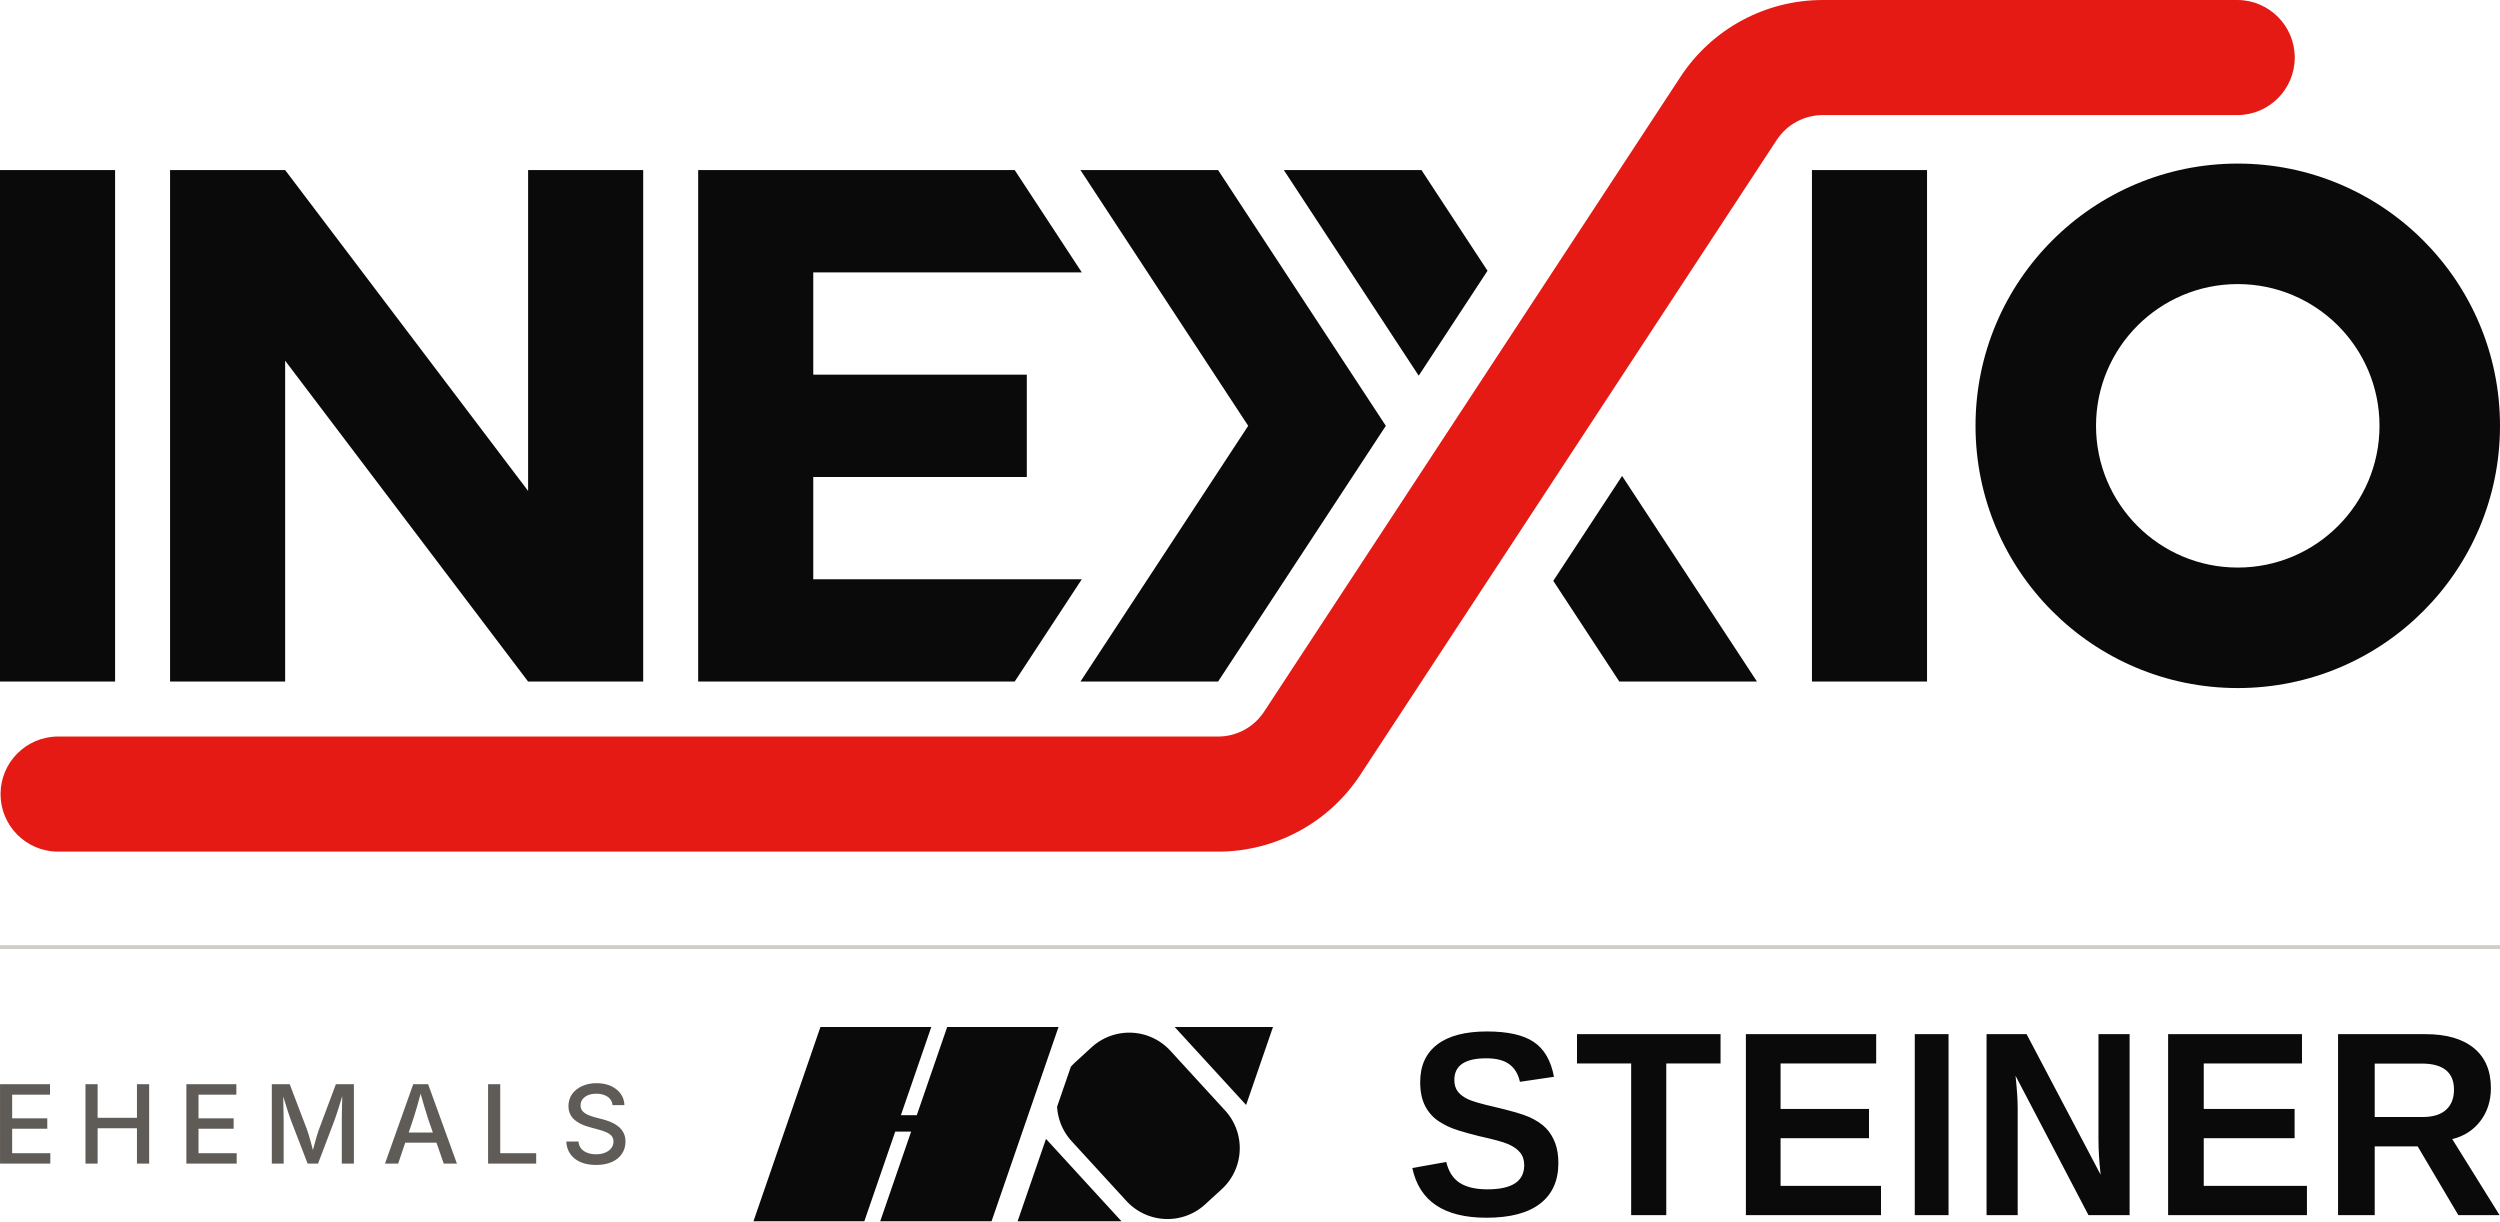
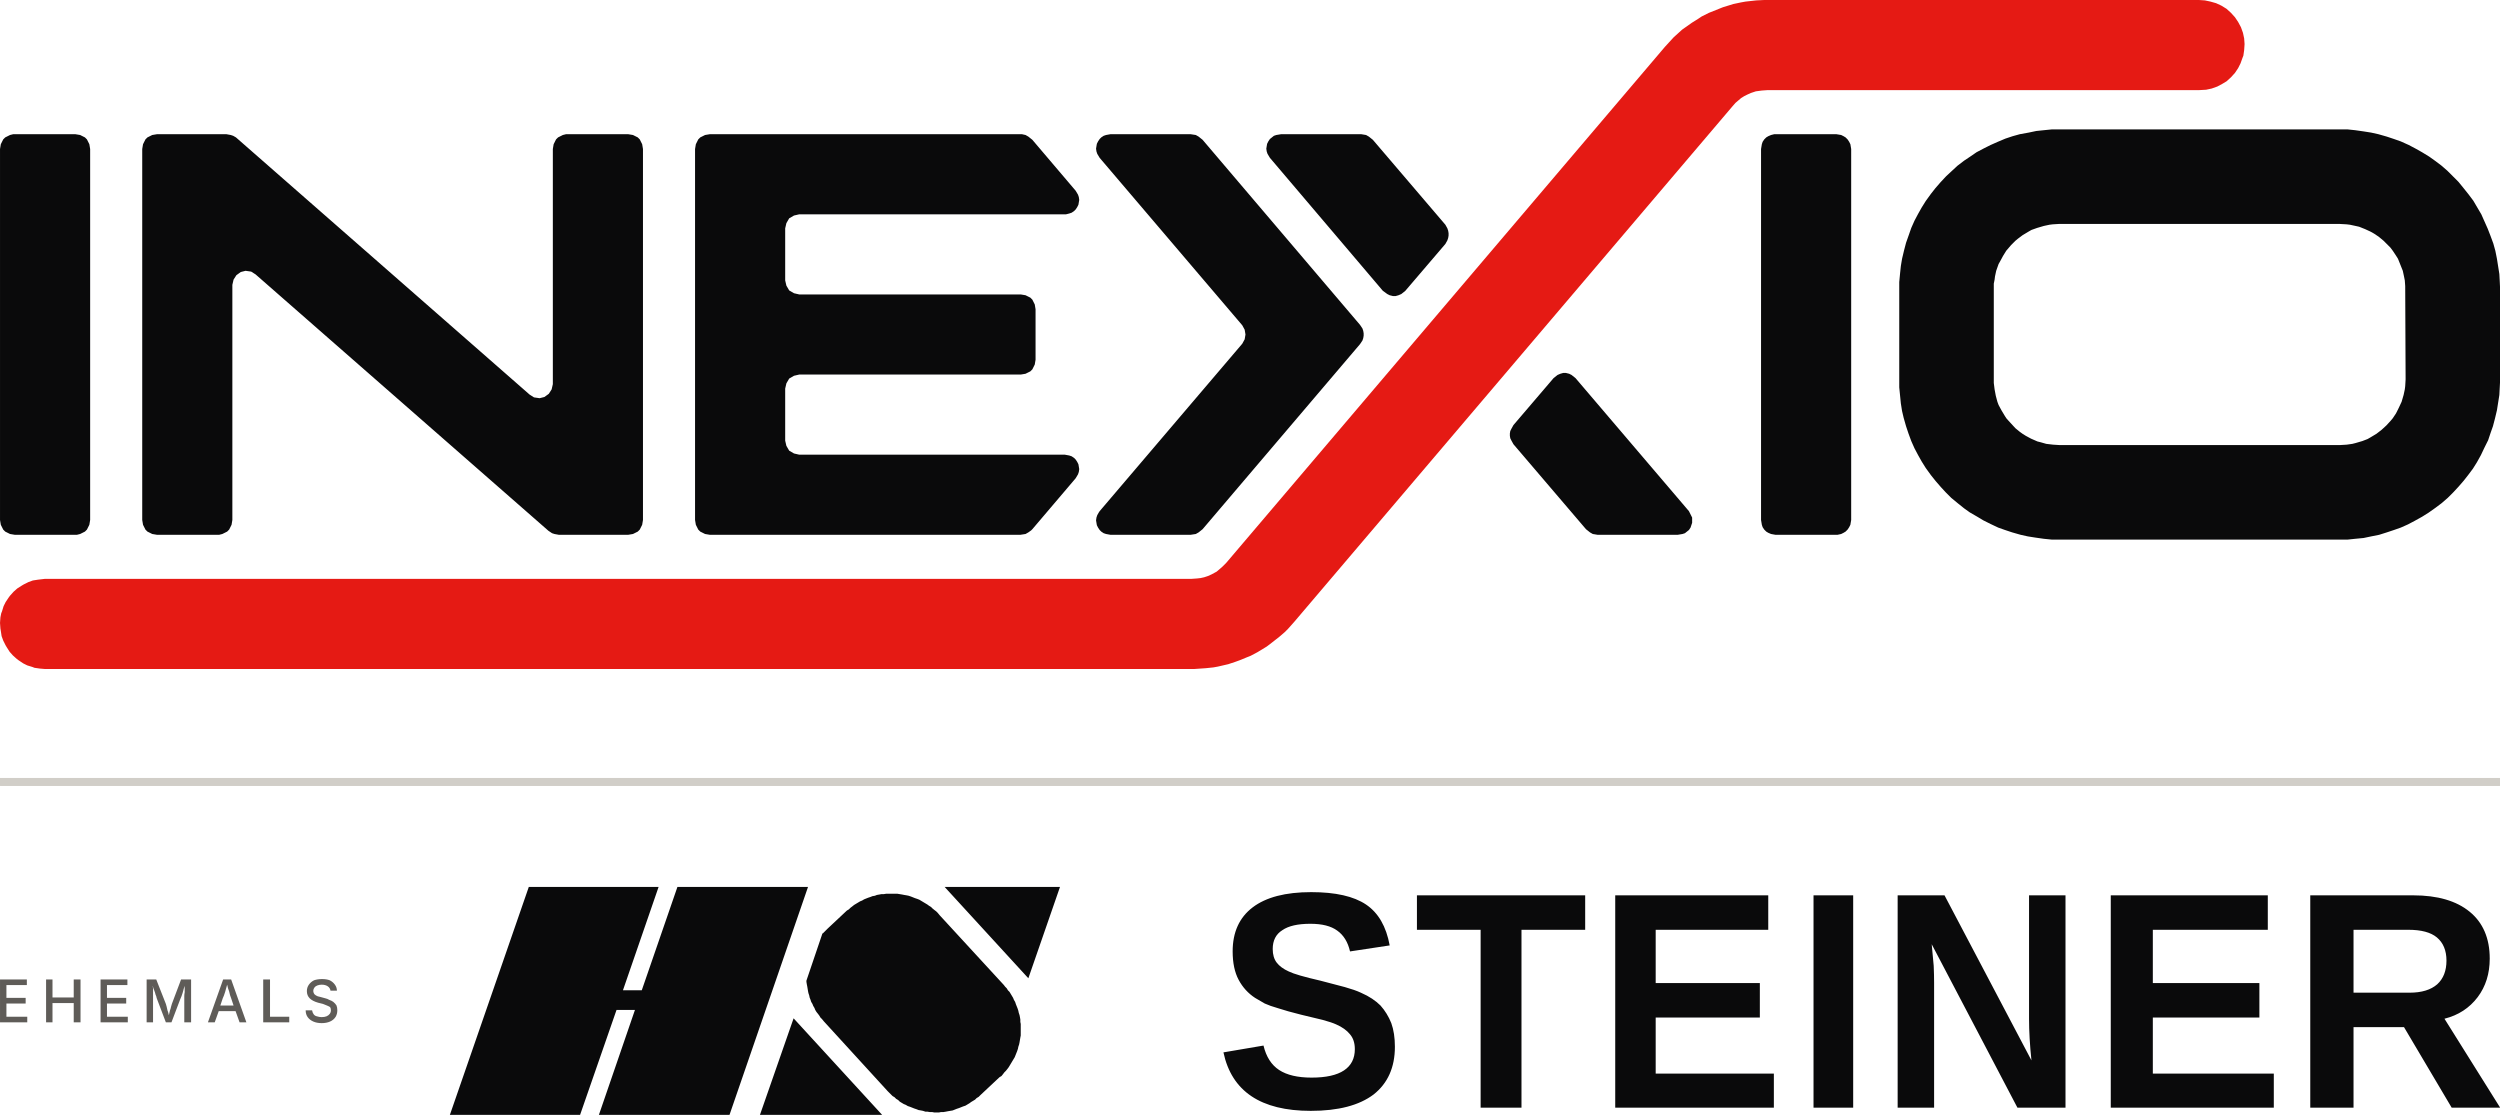
- <svg xmlns="http://www.w3.org/2000/svg" viewBox="0 0 4618.42 2256.3" width="461.84" height="225.63">
-   <g transform="translate(-823.86 -2408.73)">
-     <path fill="#0A0A0B" fill-rule="evenodd" d="M4069.62 3667.82L3815.36 3667.82L3693.34 3481.78L3820.47 3287.97ZM4383.8 2722.91L4383.8 3667.82L4171.19 3667.82L4171.19 2722.91ZM2819.85 3667.82L3129.74 3195.37L2819.85 2722.91L3074.11 2722.91L3384 3195.37L3074.11 3667.82ZM3444.74 3102.77L3571.86 2908.95L3449.84 2722.91L3195.58 2722.91ZM2720.76 3100.88L2720.76 3289.86L2326.26 3289.86L2326.26 3478.84L2822.33 3478.84L2698.38 3667.82L2113.65 3667.82L2113.65 2722.91L2698.38 2722.91L2822.33 2911.9L2326.26 2911.9L2326.26 3100.88ZM823.86 3667.82L1036.47 3667.82L1036.47 2722.91L823.86 2722.91ZM1799.47 3315.64L1799.47 2722.91L2012.08 2722.91L2012.08 3667.82L1799.47 3667.82L1350.64 3075.09L1350.64 3667.82L1138.04 3667.82L1138.04 2722.91L1350.64 2722.91ZM4473.38 3195.37A484.45 484.45 0 1 0 5442.28 3195.37A484.45 484.45 0 1 0 4473.38 3195.37ZM4695.98 3195.37A261.85 261.85 0 1 0 5219.68 3195.37A261.85 261.85 0 1 0 4695.98 3195.37Z" />
-     <path fill="#E51A14" d="M930.16 3769.39L3074.11 3769.39A101.57 101.57 0 0 0 3159.04 3723.53L3928.39 2550.59A314.18 314.18 0 0 1 4191.1 2408.73L4957.83 2408.73A106.31 106.31 0 0 1 4957.83 2621.34L4191.1 2621.34A101.57 101.57 0 0 0 4106.17 2667.2L3336.82 3840.14A314.18 314.18 0 0 1 3074.11 3982L930.16 3982A106.31 106.31 0 0 1 930.16 3769.39Z" />
-   </g>
-   <rect x="0" y="1746.07" width="4618.42" height="7.2" fill="#D1CEC8" />
-   <path fill="#5F5C58" transform="translate(-16.2 -2026.5) scale(2)" d="M54.58 2088.07L8.12 2088.07L8.12 2014.73L54.29 2014.73L54.29 2024.38L19.34 2024.38L19.34 2046.23L51.78 2046.23L51.78 2055.83L19.34 2055.83L19.34 2078.42L54.58 2078.42L54.58 2088.07ZM98.27 2088.07L87.05 2088.07L87.05 2014.73L98.27 2014.73L98.27 2045.74L134.60 2045.74L134.60 2014.73L145.87 2014.73L145.87 2088.07L134.60 2088.07L134.60 2055.39L98.27 2055.39L98.27 2088.07ZM226.72 2088.07L180.25 2088.07L180.25 2014.73L226.42 2014.73L226.42 2024.38L191.47 2024.38L191.47 2046.23L223.91 2046.23L223.91 2055.83L191.47 2055.83L191.47 2078.42L226.72 2078.42L226.72 2088.07ZM270.11 2088.07L259.18 2088.07L259.18 2014.73L275.72 2014.73L291.72 2056.81Q292.40 2058.68 293.27 2061.54Q294.13 2064.39 295.06 2067.74Q296.00 2071.09 296.83 2074.34L296.83 2074.34Q296.98 2074.98 297.13 2075.57L297.13 2075.57Q297.28 2075.02 297.42 2074.48L297.42 2074.48Q298.26 2071.28 299.20 2067.94Q300.13 2064.59 301.02 2061.64Q301.90 2058.68 302.59 2056.81L302.59 2056.81L318.34 2014.73L334.98 2014.73L334.98 2088.07L323.81 2088.07L323.81 2048.59Q323.81 2046.33 323.86 2043.18Q323.90 2040.03 323.98 2036.51Q324.05 2032.99 324.15 2029.40L324.15 2029.40Q324.15 2027.48 324.20 2025.66L324.20 2025.66Q323.61 2027.77 322.97 2029.89L322.97 2029.89Q321.79 2033.73 320.68 2037.27Q319.57 2040.82 318.56 2043.75Q317.56 2046.67 316.87 2048.59L316.87 2048.59L301.85 2088.07L292.26 2088.07L277.05 2048.59Q276.31 2046.72 275.35 2043.84Q274.39 2040.97 273.26 2037.45Q272.13 2033.93 270.95 2030.09L270.95 2030.09Q270.31 2028.07 269.67 2026.00L269.67 2026.00Q269.71 2027.48 269.76 2029.01L269.76 2029.01Q269.81 2032.55 269.89 2036.14Q269.96 2039.73 270.03 2042.96Q270.11 2046.18 270.11 2048.59L270.11 2048.59L270.11 2088.07ZM375.86 2088.07L363.70 2088.07L389.79 2014.73L403.57 2014.73L430.15 2088.07L417.99 2088.07L411.25 2068.72L382.41 2068.72L375.86 2088.07ZM385.61 2059.37L407.95 2059.37L403.72 2047.27Q402.05 2042.29 400.08 2035.55L400.08 2035.55Q398.50 2030.33 396.63 2023.54L396.63 2023.54Q394.76 2030.43 393.24 2035.70L393.24 2035.70Q391.22 2042.54 389.69 2047.27L389.69 2047.27L385.61 2059.37ZM503.37 2088.07L458.93 2088.07L458.93 2014.73L470.15 2014.73L470.15 2078.42L503.37 2078.42L503.37 2088.07ZM558.67 2089.30L558.67 2089.30Q550.45 2089.30 544.40 2086.69Q538.35 2084.08 534.93 2079.23Q531.51 2074.38 531.16 2067.69L531.16 2067.69L542.43 2067.69Q542.78 2071.68 545.02 2074.29Q547.26 2076.90 550.85 2078.17Q554.44 2079.45 558.62 2079.45L558.62 2079.45Q563.30 2079.45 566.92 2078.00Q570.54 2076.55 572.65 2073.87Q574.77 2071.19 574.77 2067.64L574.77 2067.64Q574.77 2064.44 572.92 2062.40Q571.08 2060.36 567.95 2059.00Q564.83 2057.65 560.84 2056.62L560.84 2056.62L552.28 2054.25Q543.27 2051.84 538.22 2047.12Q533.18 2042.39 533.18 2034.86L533.18 2034.86Q533.18 2028.51 536.60 2023.76Q540.02 2019.01 545.90 2016.38Q551.78 2013.75 559.17 2013.75L559.17 2013.75Q566.70 2013.75 572.43 2016.38Q578.16 2019.01 581.44 2023.59Q584.71 2028.17 584.86 2034.03L584.86 2034.03L573.93 2034.03Q573.39 2029.01 569.28 2026.25Q565.17 2023.49 558.92 2023.49L558.92 2023.49Q554.49 2023.49 551.22 2024.87Q547.94 2026.25 546.15 2028.69Q544.35 2031.12 544.35 2034.22L544.35 2034.22Q544.35 2037.72 546.49 2039.86Q548.63 2042.00 551.71 2043.25Q554.79 2044.51 557.59 2045.25L557.59 2045.25L564.73 2047.12Q568.22 2048.00 571.94 2049.50Q575.65 2051.01 578.80 2053.39Q581.95 2055.78 583.90 2059.30Q585.84 2062.82 585.84 2067.79L585.84 2067.79Q585.84 2073.99 582.64 2078.86Q579.44 2083.74 573.37 2086.52Q567.29 2089.30 558.67 2089.30Z" />
-   <path fill="#0A0A0B" transform="translate(1392.3 1897.27) scale(7.8)" d="M15.812 0L42.068 0L34.869 20.884L38.633 20.884L45.832 0L72.202 0L56.345 46L29.975 46L37.291 24.776L33.527 24.776L26.211 46L-0.045 46ZM62.512 46L69.236 26.495L87.109 46ZM99.717 0L122.997 0L116.633 18.461ZM106.928 42.009L106.583 42.314L106.228 42.607L105.862 42.888L105.487 43.155L105.103 43.41L104.71 43.65L104.309 43.877L103.9 44.09L103.485 44.288L103.062 44.472L102.633 44.641L102.199 44.795L101.76 44.933L101.316 45.056L100.868 45.164L100.416 45.256L99.962 45.332L99.505 45.392L99.046 45.436L98.586 45.464L98.126 45.476L97.665 45.472L97.205 45.452L96.745 45.416L96.288 45.364L95.832 45.296L95.379 45.212L94.929 45.112L94.483 44.997L94.041 44.866L93.604 44.72L93.173 44.558L92.747 44.382L92.328 44.191L91.915 43.985L91.511 43.766L91.114 43.532L90.725 43.284L90.345 43.023L89.975 42.749L89.614 42.462L89.264 42.163L88.924 41.852L88.596 41.529L88.279 41.195L75.307 27.039L75.002 26.694L74.709 26.338L74.428 25.973L74.161 25.598L73.906 25.214L73.666 24.821L73.439 24.42L73.226 24.011L73.028 23.595L72.844 23.173L72.675 22.744L72.521 22.31L72.383 21.87L72.26 21.426L72.152 20.978L72.06 20.527L71.984 20.072L71.924 19.615L71.88 19.157L71.863 18.875L75.127 9.405L75.153 9.375L75.464 9.035L75.787 8.706L76.121 8.389L80.037 4.801L80.382 4.496L80.738 4.203L81.103 3.922L81.478 3.655L81.863 3.4L82.255 3.16L82.656 2.933L83.065 2.72L83.481 2.522L83.904 2.338L84.332 2.169L84.767 2.015L85.206 1.877L85.65 1.754L86.098 1.646L86.549 1.554L87.004 1.478L87.461 1.418L87.919 1.374L88.379 1.346L88.84 1.334L89.3 1.338L89.761 1.358L90.22 1.394L90.678 1.446L91.134 1.514L91.587 1.598L92.036 1.698L92.482 1.813L92.924 1.944L93.361 2.09L93.793 2.252L94.218 2.428L94.638 2.619L95.05 2.825L95.455 3.044L95.852 3.278L96.24 3.526L96.62 3.787L96.991 4.061L97.351 4.348L97.702 4.647L98.041 4.958L98.37 5.281L98.687 5.615L111.658 19.771L111.964 20.116L112.257 20.472L112.537 20.837L112.805 21.212L113.059 21.597L113.3 21.989L113.527 22.39L113.739 22.799L113.938 23.215L114.121 23.637L114.29 24.066L114.444 24.5L114.583 24.94L114.706 25.384L114.813 25.832L114.905 26.283L114.981 26.738L115.041 27.195L115.086 27.653L115.114 28.113L115.126 28.574L115.122 29.034L115.102 29.495L115.065 29.954L115.013 30.412L114.945 30.868L114.861 31.321L114.762 31.77L114.646 32.216L114.515 32.658L114.369 33.095L114.208 33.527L114.031 33.952L113.84 34.372L113.635 34.784L113.415 35.189L113.181 35.586L112.934 35.974L112.673 36.354L112.399 36.725L112.112 37.085L111.812 37.435L111.501 37.775L111.178 38.104L110.844 38.421ZM190.59 32.207L190.59 32.207Q190.59 38.505 186.263 41.837Q181.935 45.169 173.563 45.169L173.563 45.169Q158.481 45.169 156 33.394L156 33.394L164.034 31.964Q164.852 35.371 167.22 36.908Q169.588 38.444 173.788 38.444L173.788 38.444Q178.158 38.444 180.329 37.014Q182.499 35.584 182.499 32.724L182.499 32.724Q182.499 30.899 181.513 29.712Q180.526 28.526 178.694 27.735L178.694 27.735Q177.791 27.339 176.044 26.867Q174.296 26.396 171.702 25.818L171.702 25.818Q168.714 25.057 167.023 24.525Q165.331 23.992 164.316 23.49Q163.301 22.988 162.343 22.38L162.343 22.38Q160.229 21.01 159.045 18.728Q157.861 16.447 157.861 13.039L157.861 13.039Q157.861 7.228 161.906 4.139Q165.951 1.051 173.676 1.051L173.676 1.051Q181.062 1.051 184.769 3.546Q188.476 6.041 189.547 11.791L189.547 11.791L181.484 12.978Q180.864 10.209 178.961 8.81Q177.058 7.41 173.506 7.41L173.506 7.41Q169.729 7.41 167.84 8.688Q165.951 9.966 165.951 12.522L165.951 12.522Q165.951 14.195 166.755 15.26Q167.558 16.325 169.137 17.085L169.137 17.085Q170.631 17.816 175.536 18.941L175.536 18.941Q178.383 19.611 180.441 20.204Q182.499 20.797 183.74 21.345L183.74 21.345Q184.98 21.923 185.953 22.562Q186.925 23.201 187.63 23.931L187.63 23.931Q189.068 25.422 189.829 27.476Q190.59 29.53 190.59 32.207ZM229 8.627L216.144 8.627L216.144 44.56L207.828 44.56L207.828 8.627L195 8.627L195 1.69L229 1.69L229 8.627ZM243.216 37.623L267 37.623L267 44.56L235 44.56L235 1.69L265.858 1.69L265.858 8.627L243.216 8.627L243.216 19.398L264.159 19.398L264.159 26.335L243.216 26.335L243.216 37.623ZM275 1.69L283 1.69L283 44.56L275 44.56L275 1.69ZM299.373 19.276L299.373 19.276L299.373 44.56L292 44.56L292 1.69L301.483 1.69L319.014 34.976Q318.507 30.351 318.507 26.609L318.507 26.609L318.507 1.69L325.88 1.69L325.88 44.56L316.144 44.56L298.866 11.548Q299.119 13.952 299.246 15.884Q299.373 17.816 299.373 19.276ZM343.442 37.623L367.88 37.623L367.88 44.56L335 44.56L335 1.69L366.707 1.69L366.707 8.627L343.442 8.627L343.442 19.398L364.961 19.398L364.961 26.335L343.442 26.335L343.442 37.623ZM394.115 28.282L383.932 28.282L383.932 44.56L375.25 44.56L375.25 1.69L395.969 1.69Q403.386 1.69 407.418 4.991Q411.45 8.292 411.45 14.469L411.45 14.469Q411.45 18.972 408.978 22.243Q406.505 25.513 402.297 26.548L402.297 26.548L413.51 44.56L403.739 44.56L394.115 28.282ZM402.709 14.834L402.709 14.834Q402.709 11.761 400.796 10.209Q398.883 8.658 395.057 8.658L395.057 8.658L383.932 8.658L383.932 21.315L395.292 21.315Q398.942 21.315 400.825 19.611Q402.709 17.907 402.709 14.834Z" />
+ <svg xmlns="http://www.w3.org/2000/svg" viewBox="0 0 624.06 278.32" width="460" height="205.15">
+   <path fill="#0A0A0B" fill-rule="evenodd" d="M506.4 33.1l-2.2 .4-1.8 .5-1.8 .6-1.9 .8-1.8 .8-1.6 .8-1.9 1-1.6 1.1-1.5 1-1.7 1.3-1.4 1.3-1.4 1.3-1.4 1.5-1.3 1.5-1.1 1.4-1.3 1.8-1 1.6-.9 1.6-.9 1.7-.8 1.8-.7 2-.6 1.7-.5 1.9-.5 2.1-.3 1.8-.2 1.9-.2 2.1 0 2 0 22.3 0 2 .2 2 .2 2 .3 1.9 .4 1.7 .6 2.1 .6 1.8 .7 1.9 .8 1.8 .9 1.7 .9 1.6 1 1.6 1.3 1.8 1.2 1.5 1.3 1.5 1.2 1.3 1.4 1.4 1.7 1.4 1.5 1.2 1.4 1 1.9 1.1 1.5 .9 1.8 .9 1.9 .9 1.7 .6 1.8 .6 2.1 .6 1.8 .4 1.9 .3 2.1 .3 2 .2 1.9 0 69.9 0 2 0 1.9-.2 2.1-.2 1.9-.4 2-.4 1.9-.6 1.8-.6 1.7-.6 1.8-.8 1.7-.9 1.8-1 1.6-1 1.7-1.2 1.6-1.2 1.5-1.3 1.4-1.4 1.3-1.4 1.3-1.5 1.1-1.4 1.2-1.6 1-1.6 1-1.8 .9-1.9 .9-1.8 .6-1.8 .6-1.7 .5-1.9 .5-2.1 .3-1.9 .3-1.9 .1-1.9 .1-1.9 0-22.4-.1-2.2-.1-1.8-.3-1.9-.3-1.9-.4-2-.5-1.8-.7-1.9-.7-1.8-.8-1.8-.8-1.8-1-1.7-1-1.7-1.2-1.6-1.2-1.5-1.3-1.6-1.4-1.4-1.4-1.4-1.5-1.3-1.6-1.2-1.4-1-1.8-1.1-1.6-.9-1.7-.9-2-.9-1.7-.6-1.8-.6-2.1-.6-1.8-.4-1.9-.3-2.1-.3-1.9-.2-2 0-69.9 0-1.9 0-2 .2-1.9 .2zM588 56.4l.9 .2 1.5 .6 1.3 .6 .9 .5 1.2 .8 1.2 1 .7 .7 1 1 .6 .8 .8 1.2 .5 .8 .6 1.5 .6 1.5 .3 1.4 .2 1 .1 1.4 .1 23.3-.1 1.7-.1 .8-.3 1.4-.5 1.7-.7 1.5-.7 1.4-.8 1.2-.5 .6-1.1 1.2-1.2 1.1-1.3 1-1.5 .9-.7 .4-1.3 .5-1.7 .5-.8 .2-1.4 .2-1.7 .1-70 0-1.6-.1-1.7-.2-1.4-.4-.8-.2-1.6-.7-1.3-.7-.8-.5-.7-.5-1.1-.9-1.2-1.3-1-1.1-.4-.6-.9-1.5-.7-1.3-.3-.8-.4-1.5-.3-1.6-.2-1.6 0-23.3 0-1.5 .2-1 .1-.8 .3-1.4 .6-1.7 .4-.7 .7-1.3 .8-1.3 1.2-1.4 1.1-1.1 .6-.5 1.2-.9 1.5-.9 .7-.4 1.4-.5 1.7-.5 1.4-.3 .8-.1 1.6-.1 70 0 1.8 .1 .8 .1zM462.1 37.2l-.2-1.2-.3-.6-.4-.6-.5-.5-.5-.3-.6-.3-1.2-.2-15.2 0-.3 0-.8 .2-.7 .3-.5 .3-.5 .5-.4 .6-.2 .6-.2 1.2 0 92.6 .2 1.2 .2 .6 .4 .6 .5 .5 .5 .3 .7 .3 1.1 .2 15.2 0 .3 0 .9-.2 .6-.3 .5-.3 .5-.5 .4-.6 .3-.6 .2-1.2zM395.9 132.1l1 .8 .7 .4 1.2 .2 20 0 1.2-.2 .6-.2 .5-.4 .5-.4 .4-.6 .2-.6 .2-.6 0-.6 0-.7-.3-.6-.5-1-28.3-33.2-1-.8-.6-.3-.8-.2-.7 0-.7 .2-.7 .3-1 .8-10 11.7-.5 .9-.3 .6-.1 .6 0 .6 .1 .6 .3 .6 .5 .9zM342.7 34.9l-1-.8-.7-.4-1.2-.2-20 0-1.2 .2-.6 .2-.5 .4-.5 .4-.4 .6-.3 .6-.1 .6-.1 .6 .1 .7 .2 .6 .6 1 28.2 33.2 1.1 .8 .6 .3 .8 .2 .7 0 .7-.2 .7-.3 1-.8 10-11.7 .5-.9 .2-.6 .1-.6 0-.6-.1-.6-.2-.6-.5-.9zM310.1 81.2l.6 1.1 .2 1.2-.2 1.2-.6 1.1-35.6 41.8-.2 .3-.4 .7-.2 .6-.1 .7 .1 .6 .1 .6 .3 .6 .4 .6 .4 .4 .6 .4 .6 .2 1.1 .2 20 0 1.3-.2 .7-.4 1-.8 39.3-46.2 .6-.9 .2-.6 .1-.6 0-.6-.1-.6-.2-.6-.6-.9-39.3-46.2-1-.8-.7-.4-1.3-.2-20 0-1.1 .2-.6 .2-.6 .4-.4 .4-.4 .6-.3 .6-.1 .6-.1 .6 .1 .7 .2 .6 .6 1zM196 57l.3-1.3 .7-1.2 1.2-.7 1.3-.3 66.3 0 .3 0 .8-.2 .6-.2 .6-.4 .4-.4 .4-.6 .3-.6 .1-.6 .1-.6-.1-.7-.2-.6-.6-1-10.8-12.7-1-.8-.7-.4-.9-.2-.4 0-77.5 0-1.2 .2-.6 .3-.6 .3-.5 .5-.3 .6-.3 .6-.2 1.2 0 92.6 .2 1.2 .3 .6 .3 .6 .5 .5 .6 .3 .6 .3 1.2 .2 77.5 0 1.3-.2 .7-.4 .7-.5 .3-.3 10.8-12.7 .6-1 .2-.6 .1-.7-.1-.6-.1-.6-.3-.6-.4-.6-.4-.4-.6-.4-.6-.2-1.1-.2-66.3 0-1.3-.3-1.2-.7-.7-1.2-.3-1.3 0-13 .3-1.3 .7-1.2 1.2-.7 1.3-.3 55.3 0 1.2-.2 .6-.3 .6-.3 .5-.5 .3-.6 .3-.6 .2-1.2 0-12.6-.2-1.2-.3-.6-.3-.6-.5-.5-.6-.3-.6-.3-1.2-.2-55.3 0-1.3-.3-1.2-.7-.7-1.2-.3-1.3zM58 71.1l.3-1.3 .7-1.1 1.1-.8 1.2-.3 1.4 .2 1.1 .7 73.1 64 .9 .6 .6 .2 1.1 .2 17.3 0 1.2-.2 .6-.3 .6-.3 .5-.5 .3-.6 .3-.6 .2-1.2 0-92.6-.2-1.2-.3-.6-.3-.6-.5-.5-.6-.3-.6-.3-1.2-.2-15.1 0-.4 0-.8 .2-.6 .3-.6 .3-.5 .5-.3 .6-.3 .6-.2 1.2 0 58.7-.3 1.3-.7 1.1-1.1 .8-1.2 .3-1.4-.2-1.1-.7-73.3-64.2-.7-.4-.6-.2-1.1-.2-17.3 0-1.2 .2-.6 .3-.6 .3-.5 .5-.3 .6-.3 .6-.2 1.2 0 92.6 .2 1.2 .3 .6 .3 .6 .5 .5 .6 .3 .6 .3 1.2 .2 15.1 0 .4 0 .8-.2 .6-.3 .6-.3 .5-.5 .3-.6 .3-.6 .2-1.2zM22.5 37.2l-.2-1.2-.3-.6-.3-.6-.5-.5-.6-.3-.6-.3-1.2-.2-15.1 0-.4 0-.8 .2-.6 .3-.6 .3-.5 .5-.3 .6-.3 .6-.2 1.2 0 92.6 .2 1.2 .3 .6 .3 .6 .5 .5 .6 .3 .6 .3 1.2 .2 15.1 0 .4 0 .8-.2 .6-.3 .6-.3 .5-.5 .3-.6 .3-.6 .2-1.2z" />
+   <path fill="#E51A14" d="M298.1 167l2.9-.2 1.9-.2 1.1-.2 2.6-.6 1.8-.6 1.1-.4 1.7-.7 1-.4 1.7-.9 2.3-1.4 .8-.6 2.3-1.8 1.4-1.2 .8-.8 1.6-1.8 109.4-128.7 .7-.8 .7-.6 .7-.6 .8-.5 .8-.4 .9-.4 1.2-.4 1.5-.2 1.4-.1 107.7 0 1.8-.1 1.4-.3 1.4-.5 1.3-.7 1-.6 1.1-1 1-1.1 .8-1.2 .6-1.2 .5-1.4 .2-.5 .2-1.4 .1-1.5-.1-1.4-.3-1.4-.5-1.4-.7-1.3-.8-1.2-1-1.1-1.1-1-1.3-.8-1.3-.6-1.4-.4-1.4-.3-1.5-.1-108.5 0-2 .1-2.7 .3-1.1 .2-1.9 .4-2.6 .8-1 .4-2.5 1-1.8 .9-.9 .6-1.6 1-2.4 1.7-2.1 1.9-2.2 2.4-109.5 128.8-1 1-.7 .6-.7 .6-1.3 .7-.9 .4-.9 .3-.9 .2-.9 .1-1.4 .1-286.2 0-1.7 .2-1.3 .2-1.1 .4-1.2 .6-.5 .3-1.1 .7-.9 .8-.9 1-.3 .4-.8 1.2-.5 1-.4 1.3-.2 .5-.2 1-.1 1.4 .1 1.4 .1 .6 .2 1.3 .4 1.1 .6 1.2 .3 .5 .7 1.1 .8 .9 1 .9 .4 .3 1.2 .8 1 .5 1.3 .4 .5 .2 1.4 .2 1.2 .1z" />
+   <rect x="0" y="194.2" width="624.06" height="2" fill="#D1CEC8" fill-opacity="1" />
+   <path fill="#5F5C58" d="M 6.8,255.2 L 0,255.2 L 0,244.5 L 6.7,244.5 L 6.7,245.9 L 1.6,245.9 L 1.6,249.1 L 6.4,249.1 L 6.4,250.5 L 1.6,250.5 L 1.6,253.8 L 6.8,253.8 L 6.8,255.2 Z M 13.1,255.2 L 11.5,255.2 L 11.5,244.5 L 13.1,244.5 L 13.1,249 L 18.4,249 L 18.4,244.5 L 20.1,244.5 L 20.1,255.2 L 18.4,255.2 L 18.4,250.4 L 13.1,250.4 L 13.1,255.2 Z M 31.9,255.2 L 25.1,255.2 L 25.1,244.5 L 31.8,244.5 L 31.8,245.9 L 26.7,245.9 L 26.7,249.1 L 31.5,249.1 L 31.5,250.5 L 26.7,250.5 L 26.7,253.8 L 31.9,253.8 L 31.9,255.2 Z M 38.2,255.2 L 36.6,255.2 L 36.6,244.5 L 39,244.5 L 41.4,250.6 Q 41.5,250.9 41.6,251.3 Q 41.7,251.7 41.8,252.2 Q 42,252.7 42.1,253.2 L 42.1,253.2 Q 42.1,253.3 42.1,253.4 L 42.1,253.4 Q 42.2,253.3 42.2,253.2 L 42.2,253.2 Q 42.3,252.7 42.4,252.3 Q 42.6,251.8 42.7,251.3 Q 42.8,250.9 42.9,250.6 L 42.9,250.6 L 45.2,244.5 L 47.7,244.5 L 47.7,255.2 L 46,255.2 L 46,249.4 Q 46,249.1 46,248.6 Q 46,248.2 46.1,247.7 Q 46.1,247.2 46.1,246.6 L 46.1,246.6 Q 46.1,246.4 46.1,246.1 L 46.1,246.1 Q 46,246.4 45.9,246.7 L 45.9,246.7 Q 45.7,247.3 45.6,247.8 Q 45.4,248.3 45.3,248.7 Q 45.1,249.2 45,249.4 L 45,249.4 L 42.8,255.2 L 41.4,255.2 L 39.2,249.4 Q 39.1,249.2 39,248.7 Q 38.8,248.3 38.7,247.8 Q 38.5,247.3 38.3,246.7 L 38.3,246.7 Q 38.2,246.4 38.1,246.1 L 38.1,246.1 Q 38.1,246.4 38.2,246.6 L 38.2,246.6 Q 38.2,247.1 38.2,247.6 Q 38.2,248.1 38.2,248.6 Q 38.2,249.1 38.2,249.4 L 38.2,249.4 L 38.2,255.2 Z M 53.6,255.2 L 51.9,255.2 L 55.7,244.5 L 57.7,244.5 L 61.5,255.2 L 59.8,255.2 L 58.8,252.4 L 54.6,252.4 L 53.6,255.2 Z M 55,251 L 58.3,251 L 57.7,249.2 Q 57.4,248.5 57.2,247.5 L 57.2,247.5 Q 56.9,246.8 56.7,245.8 L 56.7,245.8 Q 56.4,246.8 56.2,247.6 L 56.2,247.6 Q 55.9,248.6 55.6,249.2 L 55.6,249.2 L 55,251 Z M 72.2,255.2 L 65.7,255.2 L 65.7,244.5 L 67.4,244.5 L 67.4,253.8 L 72.2,253.8 L 72.2,255.2 Z M 80.3,255.4 L 80.3,255.4 Q 79.1,255.4 78.2,255 Q 77.3,254.6 76.8,253.9 Q 76.3,253.2 76.3,252.2 L 76.3,252.2 L 77.9,252.2 Q 78,252.8 78.3,253.2 Q 78.6,253.6 79.1,253.7 Q 79.7,253.9 80.3,253.9 L 80.3,253.9 Q 81,253.9 81.5,253.7 Q 82,253.5 82.3,253.1 Q 82.6,252.7 82.6,252.2 L 82.6,252.2 Q 82.6,251.7 82.4,251.4 Q 82.1,251.2 81.6,251 Q 81.2,250.8 80.6,250.6 L 80.6,250.6 L 79.4,250.3 Q 78,249.9 77.3,249.2 Q 76.6,248.5 76.6,247.4 L 76.6,247.4 Q 76.6,246.5 77.1,245.8 Q 77.6,245.1 78.4,244.7 Q 79.3,244.4 80.4,244.4 L 80.4,244.4 Q 81.5,244.4 82.3,244.7 Q 83.1,245.1 83.6,245.8 Q 84.1,246.5 84.1,247.3 L 84.1,247.3 L 82.5,247.3 Q 82.4,246.6 81.8,246.2 Q 81.2,245.8 80.3,245.8 L 80.3,245.8 Q 79.7,245.8 79.2,246 Q 78.7,246.2 78.5,246.5 Q 78.2,246.9 78.2,247.3 L 78.2,247.3 Q 78.2,247.8 78.5,248.2 Q 78.8,248.5 79.3,248.7 Q 79.7,248.8 80.1,248.9 L 80.1,248.9 L 81.2,249.2 Q 81.7,249.3 82.2,249.6 Q 82.8,249.8 83.2,250.1 Q 83.7,250.5 84,251 Q 84.2,251.5 84.2,252.2 L 84.2,252.2 Q 84.2,253.1 83.8,253.8 Q 83.3,254.6 82.4,255 Q 81.5,255.4 80.3,255.4 Z" />
+   <path fill="#0A0A0B" d="M 132,221.4 L 164.4,221.4 L 155.5,247.2 L 160.2,247.2 L 169.1,221.4 L 201.7,221.4 L 182.1,278.3 L 149.5,278.3 L 158.5,252.1 L 153.9,252.1 L 144.8,278.3 L 112.3,278.3 Z M 189.7,278.3 L 198.1,254.2 L 220.2,278.3 Z M 235.8,221.4 L 264.6,221.4 L 256.7,244.2 Z M 244.7,273.4 L 244.3,273.8 L 243.8,274.1 L 243.4,274.5 L 242.9,274.8 L 242.4,275.1 L 242,275.4 L 241.5,275.7 L 241,276 L 240.4,276.2 L 239.9,276.4 L 239.4,276.6 L 238.8,276.8 L 238.3,277 L 237.8,277.2 L 237.2,277.3 L 236.6,277.4 L 236.1,277.5 L 235.5,277.6 L 234.9,277.6 L 234.4,277.7 L 233.8,277.7 L 233.2,277.7 L 232.7,277.6 L 232.1,277.6 L 231.5,277.5 L 231,277.5 L 230.4,277.3 L 229.9,277.2 L 229.3,277.1 L 228.8,276.9 L 228.2,276.7 L 227.7,276.5 L 227.2,276.3 L 226.6,276.1 L 226.1,275.8 L 225.6,275.6 L 225.1,275.3 L 224.6,275 L 224.2,274.6 L 223.7,274.3 L 223.3,273.9 L 222.8,273.6 L 222.4,273.2 L 222,272.8 L 221.6,272.4 L 205.6,254.9 L 205.2,254.4 L 204.8,254 L 204.5,253.5 L 204.2,253.1 L 203.8,252.6 L 203.5,252.1 L 203.3,251.6 L 203,251.1 L 202.8,250.6 L 202.5,250.1 L 202.3,249.5 L 202.1,249 L 202,248.5 L 201.8,247.9 L 201.7,247.4 L 201.6,246.8 L 201.5,246.2 L 201.4,245.7 L 201.3,245.1 L 201.3,244.8 L 205.3,233 L 205.4,233 L 205.8,232.6 L 206.2,232.2 L 206.6,231.8 L 211.4,227.3 L 211.9,227 L 212.3,226.6 L 212.7,226.3 L 213.2,225.9 L 213.7,225.6 L 214.2,225.3 L 214.7,225 L 215.2,224.8 L 215.7,224.5 L 216.2,224.3 L 216.7,224.1 L 217.3,223.9 L 217.8,223.7 L 218.4,223.6 L 218.9,223.4 L 219.5,223.3 L 220,223.2 L 220.6,223.2 L 221.2,223.1 L 221.7,223.1 L 222.3,223.1 L 222.9,223.1 L 223.5,223.1 L 224,223.1 L 224.6,223.2 L 225.2,223.3 L 225.7,223.4 L 226.3,223.5 L 226.8,223.6 L 227.4,223.8 L 227.9,224 L 228.4,224.2 L 229,224.4 L 229.5,224.6 L 230,224.9 L 230.5,225.2 L 231,225.5 L 231.5,225.8 L 231.9,226.1 L 232.4,226.4 L 232.8,226.8 L 233.3,227.2 L 233.7,227.5 L 234.1,227.9 L 234.5,228.4 L 250.6,245.9 L 250.9,246.3 L 251.3,246.7 L 251.6,247.2 L 252,247.6 L 252.3,248.1 L 252.6,248.6 L 252.9,249.1 L 253.1,249.6 L 253.4,250.1 L 253.6,250.7 L 253.8,251.2 L 254,251.7 L 254.2,252.3 L 254.3,252.8 L 254.5,253.4 L 254.6,253.9 L 254.7,254.5 L 254.7,255.1 L 254.8,255.6 L 254.8,256.2 L 254.8,256.8 L 254.8,257.3 L 254.8,257.9 L 254.8,258.5 L 254.7,259 L 254.6,259.6 L 254.5,260.2 L 254.4,260.7 L 254.2,261.3 L 254.1,261.8 L 253.9,262.4 L 253.7,262.9 L 253.5,263.4 L 253.3,263.9 L 253,264.4 L 252.7,264.9 L 252.4,265.4 L 252.1,265.9 L 251.8,266.4 L 251.5,266.8 L 251.1,267.3 L 250.7,267.7 L 250.4,268.1 L 250,268.6 L 249.5,268.9 Z M 348.2,261.3 L 348.2,261.3 Q 348.2,269 342.9,273.2 Q 337.5,277.3 327.2,277.3 L 327.2,277.3 Q 308.5,277.3 305.4,262.7 L 305.4,262.7 L 315.4,261 Q 316.4,265.2 319.3,267.1 Q 322.2,269 327.4,269 L 327.4,269 Q 332.8,269 335.5,267.2 Q 338.2,265.4 338.2,261.9 L 338.2,261.9 Q 338.2,259.6 337,258.2 Q 335.8,256.7 333.5,255.7 L 333.5,255.7 Q 332.4,255.2 330.2,254.6 Q 328.1,254.1 324.8,253.3 L 324.8,253.3 Q 321.2,252.4 319.1,251.7 Q 317,251.1 315.7,250.5 Q 314.5,249.8 313.3,249.1 L 313.3,249.1 Q 310.7,247.4 309.2,244.6 Q 307.7,241.8 307.7,237.5 L 307.7,237.5 Q 307.7,230.3 312.7,226.5 Q 317.7,222.7 327.3,222.7 L 327.3,222.7 Q 336.4,222.7 341,225.8 Q 345.6,228.9 346.9,236 L 346.9,236 L 337,237.5 Q 336.2,234 333.8,232.3 Q 331.5,230.6 327.1,230.6 L 327.1,230.6 Q 322.4,230.6 320.1,232.2 Q 317.7,233.7 317.7,236.9 L 317.7,236.9 Q 317.7,239 318.7,240.3 Q 319.7,241.6 321.7,242.5 L 321.7,242.5 Q 323.5,243.4 329.6,244.8 L 329.6,244.8 Q 333.1,245.7 335.7,246.4 Q 338.2,247.1 339.7,247.8 L 339.7,247.8 Q 341.3,248.5 342.5,249.3 Q 343.7,250.1 344.6,251 L 344.6,251 Q 346.3,252.9 347.3,255.4 Q 348.2,257.9 348.2,261.3 Z M 395.7,232.1 L 379.8,232.1 L 379.8,276.5 L 369.6,276.5 L 369.6,232.1 L 353.7,232.1 L 353.7,223.5 L 395.7,223.5 L 395.7,232.1 Z M 413.3,268 L 442.8,268 L 442.8,276.5 L 403.2,276.5 L 403.2,223.5 L 441.4,223.5 L 441.4,232.1 L 413.3,232.1 L 413.3,245.4 L 439.3,245.4 L 439.3,254 L 413.3,254 L 413.3,268 Z M 452.7,223.5 L 462.6,223.5 L 462.6,276.5 L 452.7,276.5 L 452.7,223.5 Z M 482.8,245.3 L 482.8,245.3 L 482.8,276.5 L 473.7,276.5 L 473.7,223.5 L 485.4,223.5 L 507.1,264.7 Q 506.5,259 506.5,254.3 L 506.5,254.3 L 506.5,223.5 L 515.6,223.5 L 515.6,276.5 L 503.6,276.5 L 482.2,235.7 Q 482.5,238.7 482.7,241.1 Q 482.8,243.4 482.8,245.3 Z M 537.4,268 L 567.6,268 L 567.6,276.5 L 526.9,276.5 L 526.9,223.5 L 566.1,223.5 L 566.1,232.1 L 537.4,232.1 L 537.4,245.4 L 564,245.4 L 564,254 L 537.4,254 L 537.4,268 Z M 600.1,256.4 L 587.5,256.4 L 587.5,276.5 L 576.7,276.5 L 576.7,223.5 L 602.4,223.5 Q 611.5,223.5 616.5,227.6 Q 621.5,231.7 621.5,239.3 L 621.5,239.3 Q 621.5,244.9 618.5,248.9 Q 615.4,253 610.2,254.3 L 610.2,254.3 L 624.1,276.5 L 612,276.5 L 600.1,256.4 Z M 610.7,239.8 L 610.7,239.8 Q 610.7,236 608.3,234 Q 606,232.1 601.2,232.1 L 601.2,232.1 L 587.5,232.1 L 587.5,247.8 L 601.5,247.8 Q 606,247.8 608.4,245.7 Q 610.7,243.6 610.7,239.8 Z" />
</svg>
